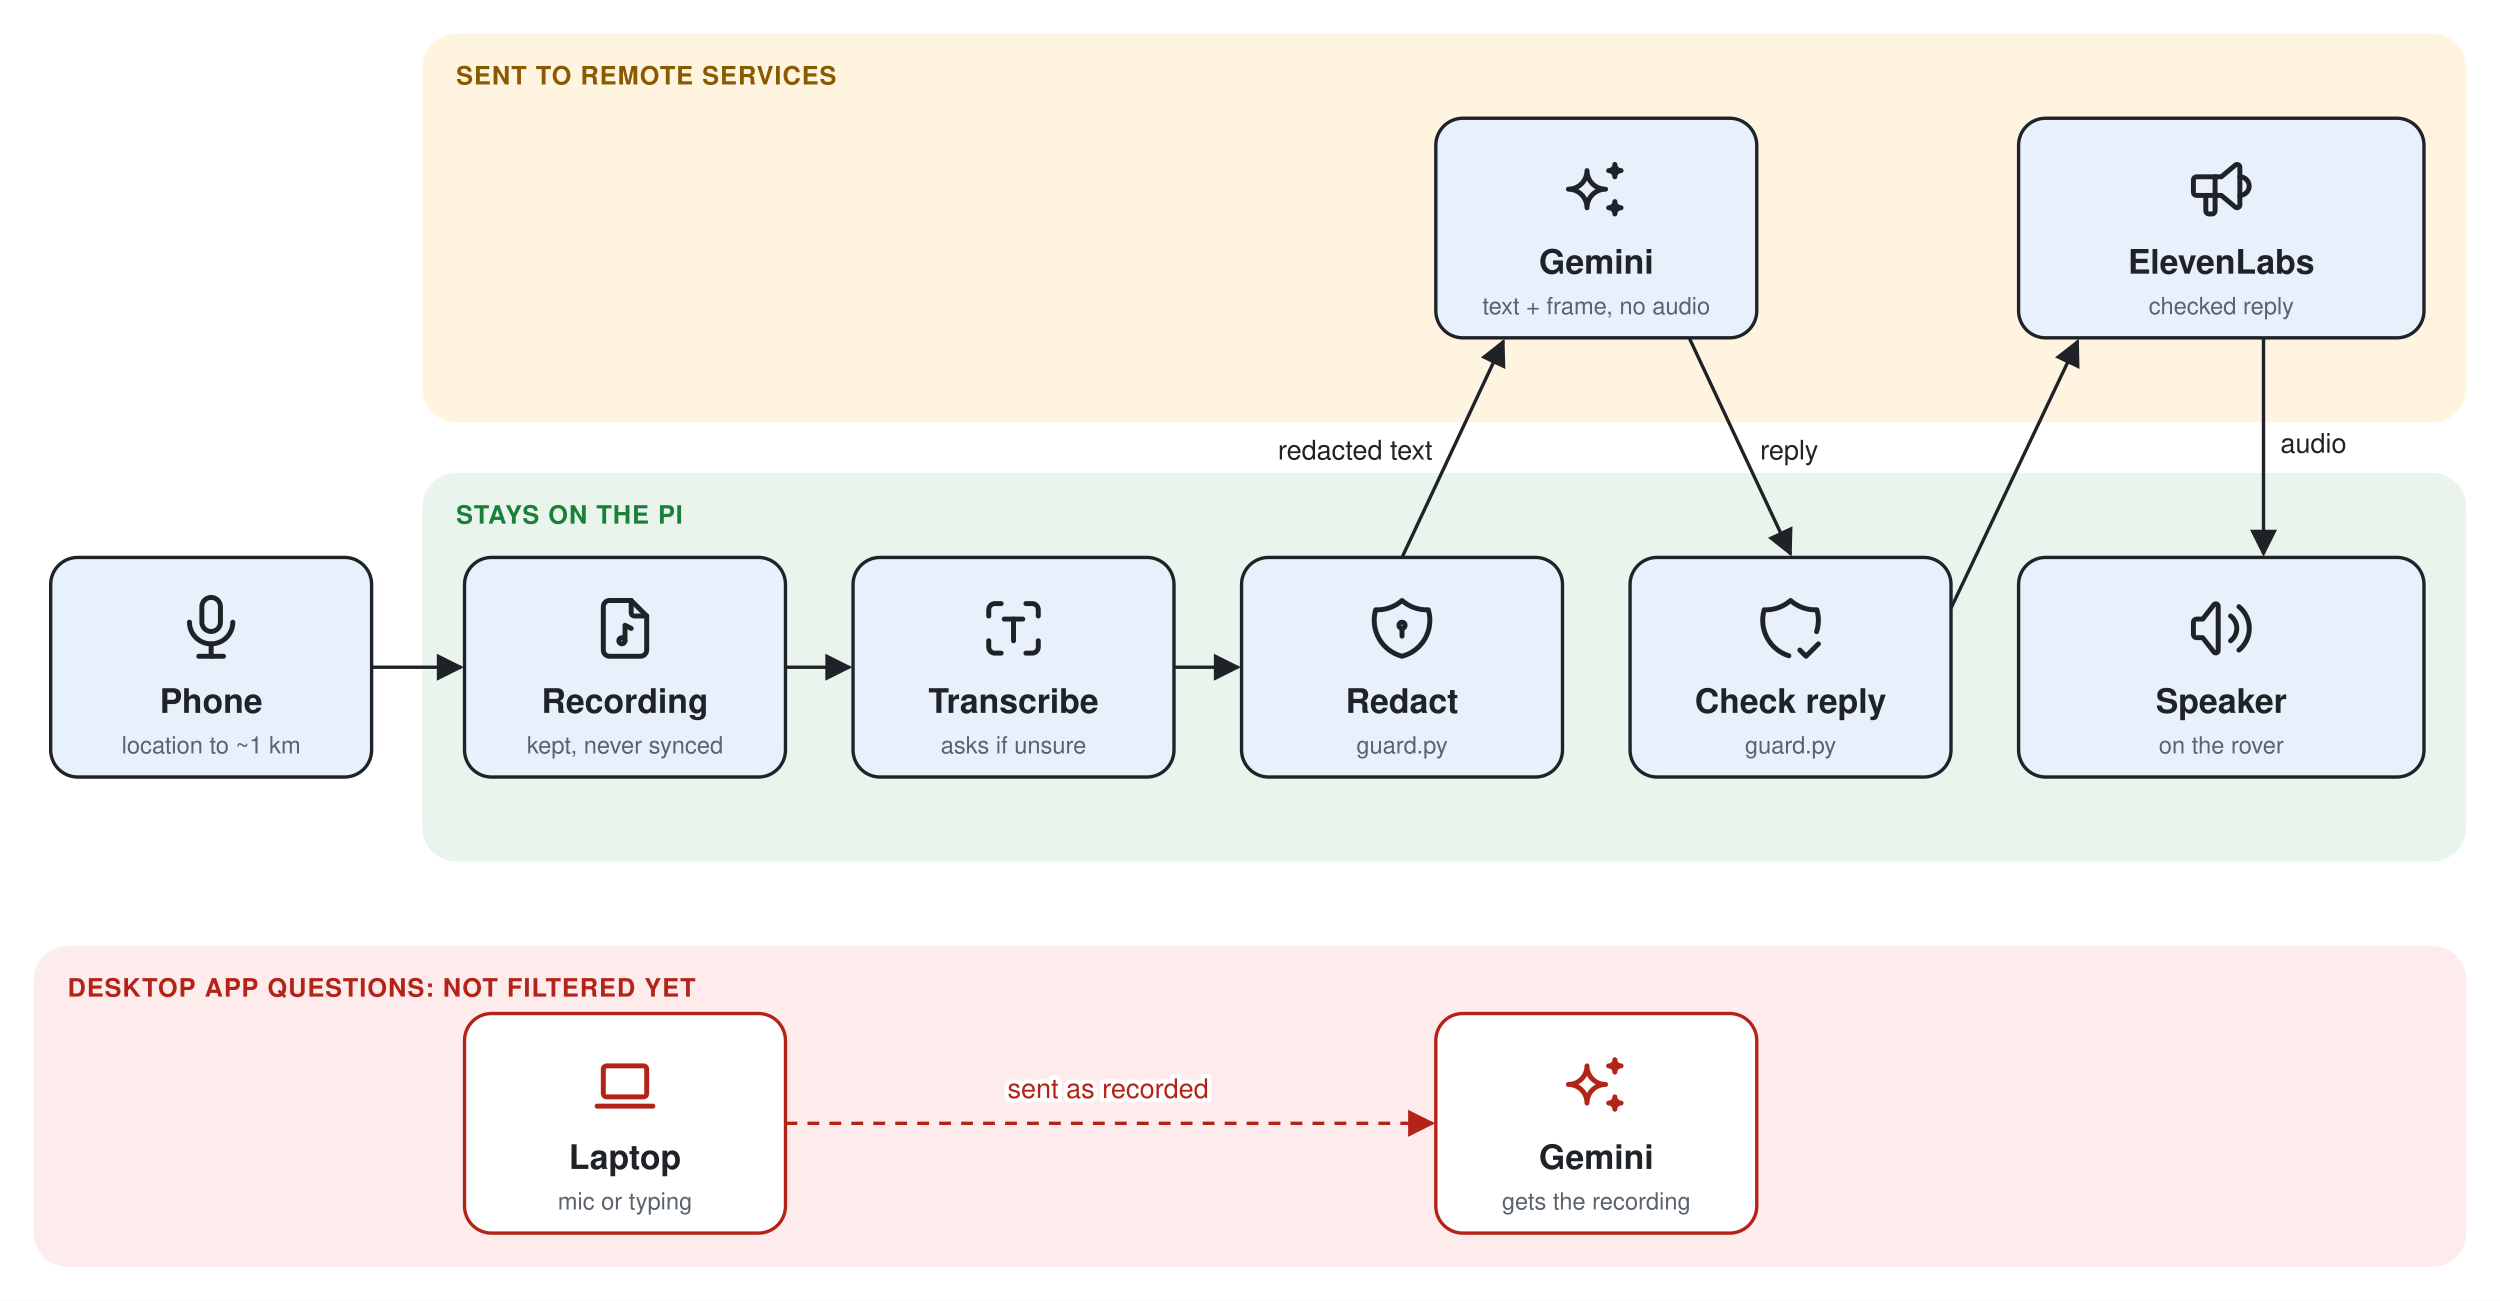
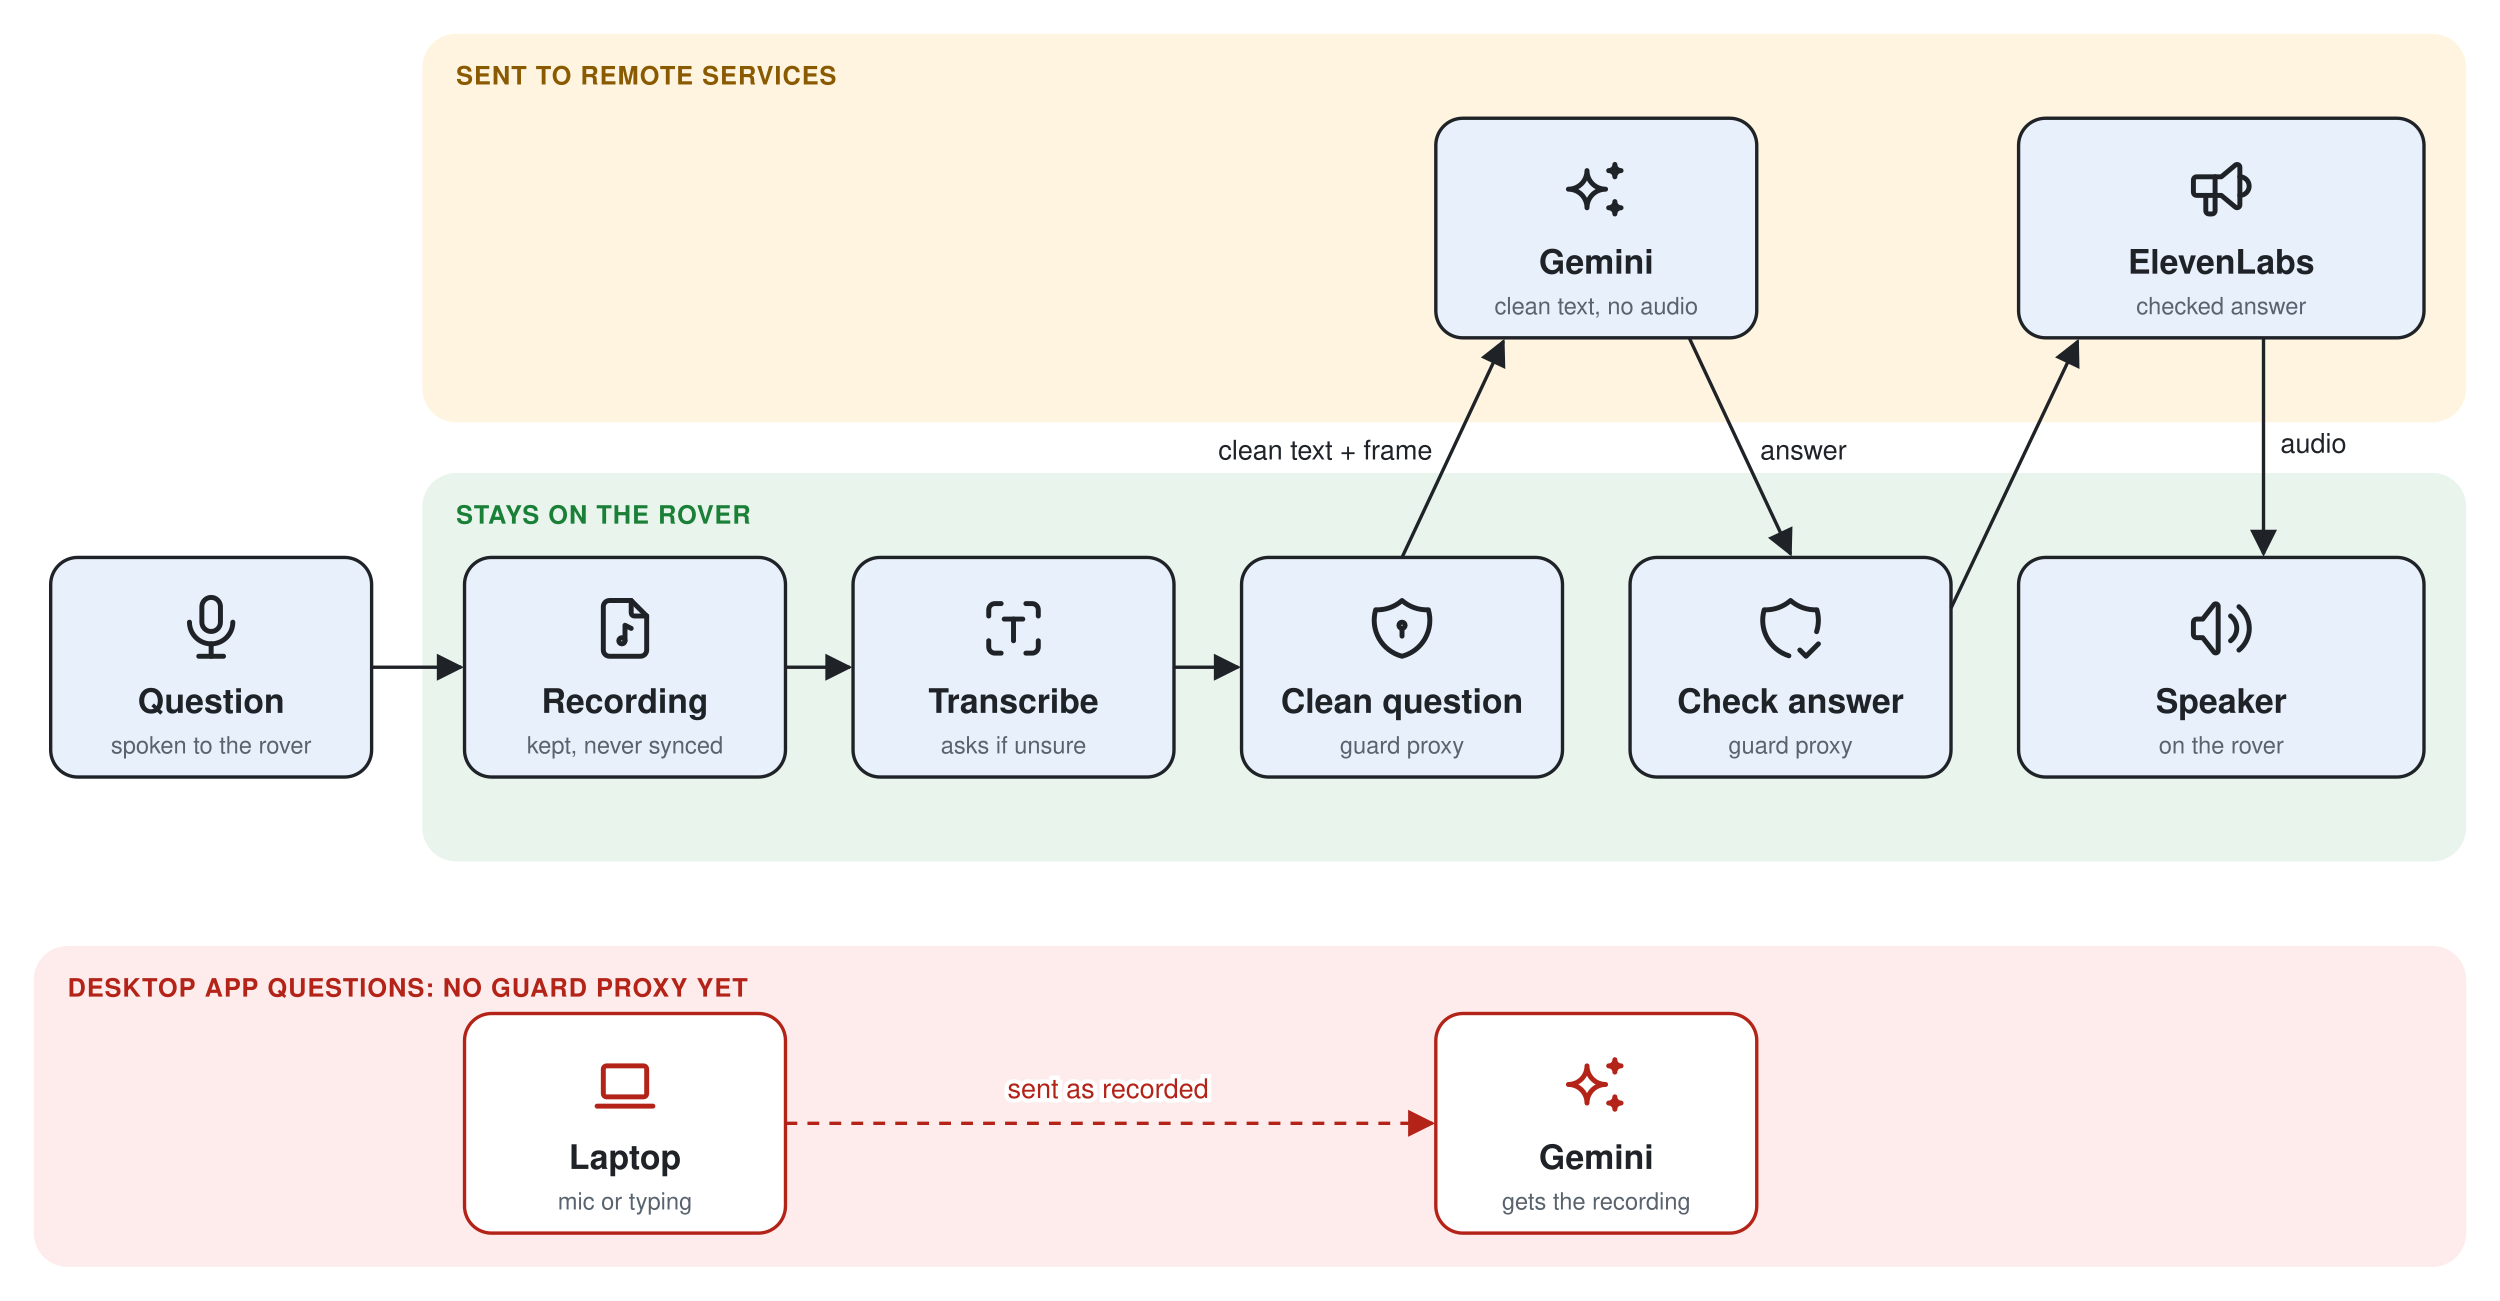
- <svg xmlns="http://www.w3.org/2000/svg" viewBox="0 0 1480 770" width="1480" height="770" font-family="-apple-system, 'Segoe UI', Helvetica, Arial, sans-serif" role="img" aria-label="The privacy filter. On the rover the recording stays on the Pi: Whisper transcribes it, the guard redacts it, and Gemini receives only redacted text and a camera frame. The guard checks the reply before ElevenLabs speaks it. Questions asked in the desktop app reach Gemini as recorded, because the filter does not cover them yet.">
+ <svg xmlns="http://www.w3.org/2000/svg" viewBox="0 0 1480 770" width="1480" height="770" font-family="-apple-system, 'Segoe UI', Helvetica, Arial, sans-serif" role="img" aria-label="The guard proxy. The spoken question stays on the rover: Whisper turns it into text and the guard proxy removes personal information, so Gemini receives only clean text and a camera frame. The proxy checks the answer before ElevenLabs speaks it. Questions asked in the desktop app reach Gemini as recorded, because the proxy does not cover them yet.">
  <defs>
    <marker id="head" viewBox="0 0 10 10" refX="9" refY="5" markerWidth="8" markerHeight="8" orient="auto">
      <path d="M0,0 L10,5 L0,10 z" fill="#1f2328" />
    </marker>
    <marker id="tail" viewBox="0 0 10 10" refX="1" refY="5" markerWidth="8" markerHeight="8" orient="auto">
      <path d="M10,0 L0,5 L10,10 z" fill="#1f2328" />
    </marker>
    <marker id="head-red" viewBox="0 0 10 10" refX="9" refY="5" markerWidth="8" markerHeight="8" orient="auto">
      <path d="M0,0 L10,5 L0,10 z" fill="#b42318" />
    </marker>
  </defs>
  <rect width="1480" height="770" fill="#ffffff" />
  <rect x="250" y="20" width="1210" height="230" rx="20" fill="#fff4e0" />
  <text x="270" y="50" font-size="15" font-weight="700" letter-spacing="0.6" fill="#8a5a00">SENT TO REMOTE SERVICES</text>
  <rect x="250" y="280" width="1210" height="230" rx="20" fill="#e9f5ec" />
-   <text x="270" y="310" font-size="15" font-weight="700" letter-spacing="0.6" fill="#1a7f37">STAYS ON THE PI</text>
+   <text x="270" y="310" font-size="15" font-weight="700" letter-spacing="0.6" fill="#1a7f37">STAYS ON THE ROVER</text>
  <rect x="20" y="560" width="1440" height="190" rx="20" fill="#fdeceb" />
-   <text x="40" y="590" font-size="15" font-weight="700" letter-spacing="0.6" fill="#b42318">DESKTOP APP QUESTIONS: NOT FILTERED YET</text>
+   <text x="40" y="590" font-size="15" font-weight="700" letter-spacing="0.6" fill="#b42318">DESKTOP APP QUESTIONS: NO GUARD PROXY YET</text>
  <rect x="30" y="330" width="190" height="130" rx="16" fill="#e8f1fb" stroke="#1f2328" stroke-width="2" />
  <g transform="translate(103.0,350) scale(1.833333)" fill="none" stroke="#1f2328" stroke-width="1.6" stroke-linecap="round" stroke-linejoin="round">
    <path d="M9 5a3 3 0 0 1 3 -3a3 3 0 0 1 3 3v5a3 3 0 0 1 -3 3a3 3 0 0 1 -3 -3l0 -5" />
    <path d="M5 10a7 7 0 0 0 14 0" />
    <path d="M8 21l8 0" />
    <path d="M12 17l0 4" />
  </g>
-   <text x="125.0" y="422" text-anchor="middle" font-size="20" font-weight="600" fill="#1f2328">Phone</text>
-   <text x="125.0" y="446" text-anchor="middle" font-size="14" fill="#59636e">location to ~1 km</text>
+   <text x="125.0" y="422" text-anchor="middle" font-size="20" font-weight="600" fill="#1f2328">Question</text>
+   <text x="125.0" y="446" text-anchor="middle" font-size="14" fill="#59636e">spoken to the rover</text>
  <rect x="275" y="330" width="190" height="130" rx="16" fill="#e8f1fb" stroke="#1f2328" stroke-width="2" />
  <g transform="translate(348.0,350) scale(1.833333)" fill="none" stroke="#1f2328" stroke-width="1.6" stroke-linecap="round" stroke-linejoin="round">
    <path d="M14 3v4a1 1 0 0 0 1 1h4" />
    <path d="M17 21h-10a2 2 0 0 1 -2 -2v-14a2 2 0 0 1 2 -2h7l5 5v11a2 2 0 0 1 -2 2" />
    <path d="M10 16a1 1 0 1 0 2 0a1 1 0 1 0 -2 0" />
    <path d="M12 16l0 -5l2 1" />
  </g>
  <text x="370.0" y="422" text-anchor="middle" font-size="20" font-weight="600" fill="#1f2328">Recording</text>
  <text x="370.0" y="446" text-anchor="middle" font-size="14" fill="#59636e">kept, never synced</text>
  <rect x="505" y="330" width="190" height="130" rx="16" fill="#e8f1fb" stroke="#1f2328" stroke-width="2" />
  <g transform="translate(578.0,350) scale(1.833333)" fill="none" stroke="#1f2328" stroke-width="1.6" stroke-linecap="round" stroke-linejoin="round">
    <path d="M4 8v-2a2 2 0 0 1 2 -2h2" />
    <path d="M4 16v2a2 2 0 0 0 2 2h2" />
    <path d="M16 4h2a2 2 0 0 1 2 2v2" />
    <path d="M16 20h2a2 2 0 0 0 2 -2v-2" />
    <path d="M12 16v-7" />
    <path d="M9 9h6" />
  </g>
  <text x="600.0" y="422" text-anchor="middle" font-size="20" font-weight="600" fill="#1f2328">Transcribe</text>
  <text x="600.0" y="446" text-anchor="middle" font-size="14" fill="#59636e">asks if unsure</text>
  <rect x="735" y="330" width="190" height="130" rx="16" fill="#e8f1fb" stroke="#1f2328" stroke-width="2" />
  <g transform="translate(808.0,350) scale(1.833333)" fill="none" stroke="#1f2328" stroke-width="1.6" stroke-linecap="round" stroke-linejoin="round">
    <path d="M12 3a12 12 0 0 0 8.5 3a12 12 0 0 1 -8.5 15a12 12 0 0 1 -8.5 -15a12 12 0 0 0 8.5 -3" />
    <path d="M11 11a1 1 0 1 0 2 0a1 1 0 1 0 -2 0" />
    <path d="M12 12l0 2.5" />
  </g>
-   <text x="830.0" y="422" text-anchor="middle" font-size="20" font-weight="600" fill="#1f2328">Redact</text>
-   <text x="830.0" y="446" text-anchor="middle" font-size="14" fill="#59636e">guard.py</text>
+   <text x="830.0" y="422" text-anchor="middle" font-size="20" font-weight="600" fill="#1f2328">Clean question</text>
+   <text x="830.0" y="446" text-anchor="middle" font-size="14" fill="#59636e">guard proxy</text>
  <rect x="965" y="330" width="190" height="130" rx="16" fill="#e8f1fb" stroke="#1f2328" stroke-width="2" />
  <g transform="translate(1038.0,350) scale(1.833333)" fill="none" stroke="#1f2328" stroke-width="1.6" stroke-linecap="round" stroke-linejoin="round">
    <path d="M11.46 20.846a12 12 0 0 1 -7.96 -14.846a12 12 0 0 0 8.5 -3a12 12 0 0 0 8.5 3a12 12 0 0 1 -.09 7.06" />
    <path d="M15 19l2 2l4 -4" />
  </g>
-   <text x="1060.0" y="422" text-anchor="middle" font-size="20" font-weight="600" fill="#1f2328">Check reply</text>
-   <text x="1060.0" y="446" text-anchor="middle" font-size="14" fill="#59636e">guard.py</text>
+   <text x="1060.0" y="422" text-anchor="middle" font-size="20" font-weight="600" fill="#1f2328">Check answer</text>
+   <text x="1060.0" y="446" text-anchor="middle" font-size="14" fill="#59636e">guard proxy</text>
  <rect x="1195" y="330" width="240" height="130" rx="16" fill="#e8f1fb" stroke="#1f2328" stroke-width="2" />
  <g transform="translate(1293.0,350) scale(1.833333)" fill="none" stroke="#1f2328" stroke-width="1.6" stroke-linecap="round" stroke-linejoin="round">
    <path d="M15 8a5 5 0 0 1 0 8" />
    <path d="M17.7 5a9 9 0 0 1 0 14" />
    <path d="M6 15h-2a1 1 0 0 1 -1 -1v-4a1 1 0 0 1 1 -1h2l3.5 -4.5a.8 .8 0 0 1 1.5 .5v14a.8 .8 0 0 1 -1.5 .5l-3.5 -4.5" />
  </g>
  <text x="1315.0" y="422" text-anchor="middle" font-size="20" font-weight="600" fill="#1f2328">Speaker</text>
  <text x="1315.0" y="446" text-anchor="middle" font-size="14" fill="#59636e">on the rover</text>
  <rect x="850" y="70" width="190" height="130" rx="16" fill="#e8f1fb" stroke="#1f2328" stroke-width="2" />
  <g transform="translate(923.0,90) scale(1.833333)" fill="none" stroke="#1f2328" stroke-width="1.6" stroke-linecap="round" stroke-linejoin="round">
    <path d="M16 18a2 2 0 0 1 2 2a2 2 0 0 1 2 -2a2 2 0 0 1 -2 -2a2 2 0 0 1 -2 2m0 -12a2 2 0 0 1 2 2a2 2 0 0 1 2 -2a2 2 0 0 1 -2 -2a2 2 0 0 1 -2 2m-7 12a6 6 0 0 1 6 -6a6 6 0 0 1 -6 -6a6 6 0 0 1 -6 6a6 6 0 0 1 6 6" />
  </g>
  <text x="945.0" y="162" text-anchor="middle" font-size="20" font-weight="600" fill="#1f2328">Gemini</text>
-   <text x="945.0" y="186" text-anchor="middle" font-size="14" fill="#59636e">text + frame, no audio</text>
+   <text x="945.0" y="186" text-anchor="middle" font-size="14" fill="#59636e">clean text, no audio</text>
  <rect x="1195" y="70" width="240" height="130" rx="16" fill="#e8f1fb" stroke="#1f2328" stroke-width="2" />
  <g transform="translate(1293.0,90) scale(1.833333)" fill="none" stroke="#1f2328" stroke-width="1.6" stroke-linecap="round" stroke-linejoin="round">
    <path d="M18 8a3 3 0 0 1 0 6" />
    <path d="M10 8v11a1 1 0 0 1 -1 1h-1a1 1 0 0 1 -1 -1v-5" />
    <path d="M12 8l4.524 -3.77a.9 .9 0 0 1 1.476 .692v12.156a.9 .9 0 0 1 -1.476 .692l-4.524 -3.77h-8a1 1 0 0 1 -1 -1v-4a1 1 0 0 1 1 -1h8" />
  </g>
  <text x="1315.0" y="162" text-anchor="middle" font-size="20" font-weight="600" fill="#1f2328">ElevenLabs</text>
-   <text x="1315.0" y="186" text-anchor="middle" font-size="14" fill="#59636e">checked reply</text>
+   <text x="1315.0" y="186" text-anchor="middle" font-size="14" fill="#59636e">checked answer</text>
  <rect x="275" y="600" width="190" height="130" rx="16" fill="#ffffff" stroke="#b42318" stroke-width="2" />
  <g transform="translate(348.0,620) scale(1.833333)" fill="none" stroke="#b42318" stroke-width="1.6" stroke-linecap="round" stroke-linejoin="round">
    <path d="M3 19l18 0" />
    <path d="M5 7a1 1 0 0 1 1 -1h12a1 1 0 0 1 1 1v8a1 1 0 0 1 -1 1h-12a1 1 0 0 1 -1 -1l0 -8" />
  </g>
  <text x="370.0" y="692" text-anchor="middle" font-size="20" font-weight="600" fill="#1f2328">Laptop</text>
  <text x="370.0" y="716" text-anchor="middle" font-size="14" fill="#59636e">mic or typing</text>
  <rect x="850" y="600" width="190" height="130" rx="16" fill="#ffffff" stroke="#b42318" stroke-width="2" />
  <g transform="translate(923.0,620) scale(1.833333)" fill="none" stroke="#b42318" stroke-width="1.6" stroke-linecap="round" stroke-linejoin="round">
    <path d="M16 18a2 2 0 0 1 2 2a2 2 0 0 1 2 -2a2 2 0 0 1 -2 -2a2 2 0 0 1 -2 2m0 -12a2 2 0 0 1 2 2a2 2 0 0 1 2 -2a2 2 0 0 1 -2 -2a2 2 0 0 1 -2 2m-7 12a6 6 0 0 1 6 -6a6 6 0 0 1 -6 -6a6 6 0 0 1 -6 6a6 6 0 0 1 6 6" />
  </g>
  <text x="945.0" y="692" text-anchor="middle" font-size="20" font-weight="600" fill="#1f2328">Gemini</text>
  <text x="945.0" y="716" text-anchor="middle" font-size="14" fill="#59636e">gets the recording</text>
  <polyline points="220,395.0 273,395.0" fill="none" stroke="#1f2328" stroke-width="2" marker-end="url(#head)" />
  <polyline points="465,395.0 503,395.0" fill="none" stroke="#1f2328" stroke-width="2" marker-end="url(#head)" />
  <polyline points="695,395.0 733,395.0" fill="none" stroke="#1f2328" stroke-width="2" marker-end="url(#head)" />
  <polyline points="830,330 890,202" fill="none" stroke="#1f2328" stroke-width="2" marker-end="url(#head)" />
-   <text x="848" y="272" text-anchor="end" font-size="16" fill="#1f2328" stroke="#ffffff" stroke-width="5" paint-order="stroke">redacted text</text>
+   <text x="848" y="272" text-anchor="end" font-size="16" fill="#1f2328" stroke="#ffffff" stroke-width="5" paint-order="stroke">clean text + frame</text>
  <polyline points="1000,200 1060,328" fill="none" stroke="#1f2328" stroke-width="2" marker-end="url(#head)" />
-   <text x="1042" y="272" text-anchor="start" font-size="16" fill="#1f2328" stroke="#ffffff" stroke-width="5" paint-order="stroke">reply</text>
+   <text x="1042" y="272" text-anchor="start" font-size="16" fill="#1f2328" stroke="#ffffff" stroke-width="5" paint-order="stroke">answer</text>
  <polyline points="1155,360 1230,202" fill="none" stroke="#1f2328" stroke-width="2" marker-end="url(#head)" />
  <polyline points="1340,200 1340,328" fill="none" stroke="#1f2328" stroke-width="2" marker-end="url(#head)" />
  <text x="1350" y="268" text-anchor="start" font-size="16" fill="#1f2328" stroke="#ffffff" stroke-width="5" paint-order="stroke">audio</text>
  <polyline points="465,665 848,665" fill="none" stroke="#b42318" stroke-width="2" stroke-dasharray="7 6" marker-end="url(#head-red)" />
  <text x="656" y="650" text-anchor="middle" font-size="16" fill="#b42318" stroke="#ffffff" stroke-width="5" paint-order="stroke">sent as recorded</text>
</svg>
